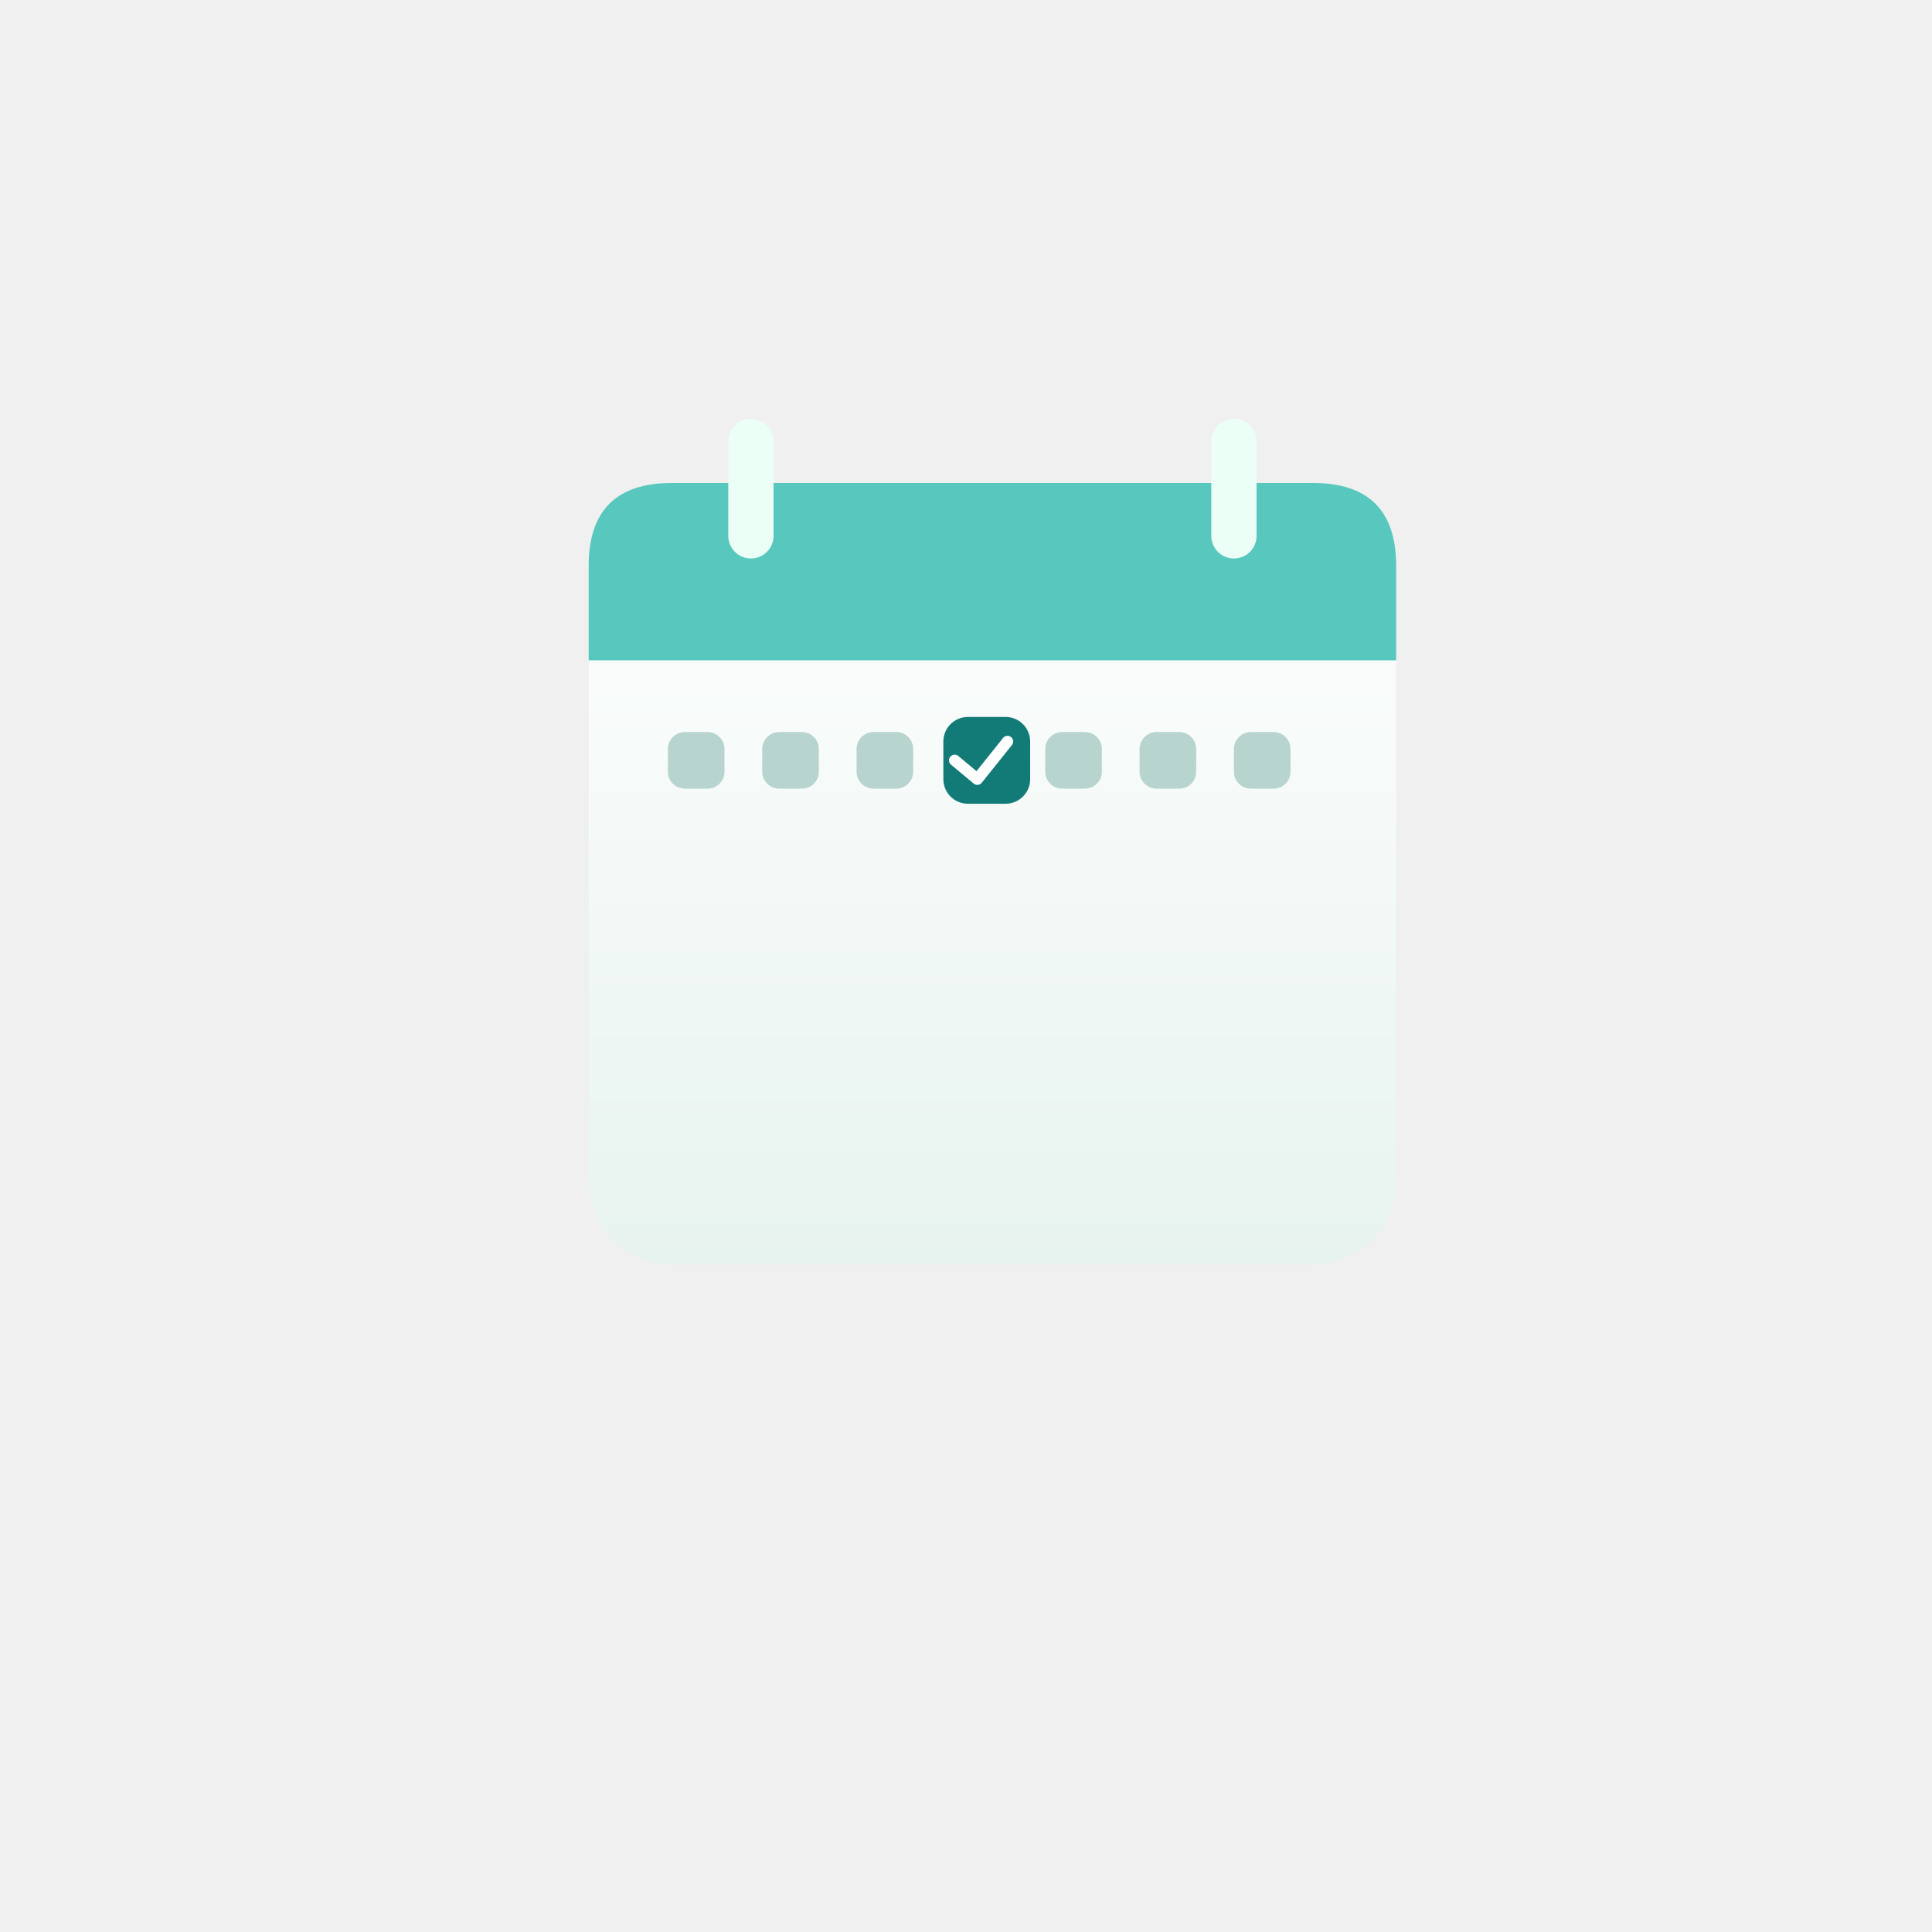
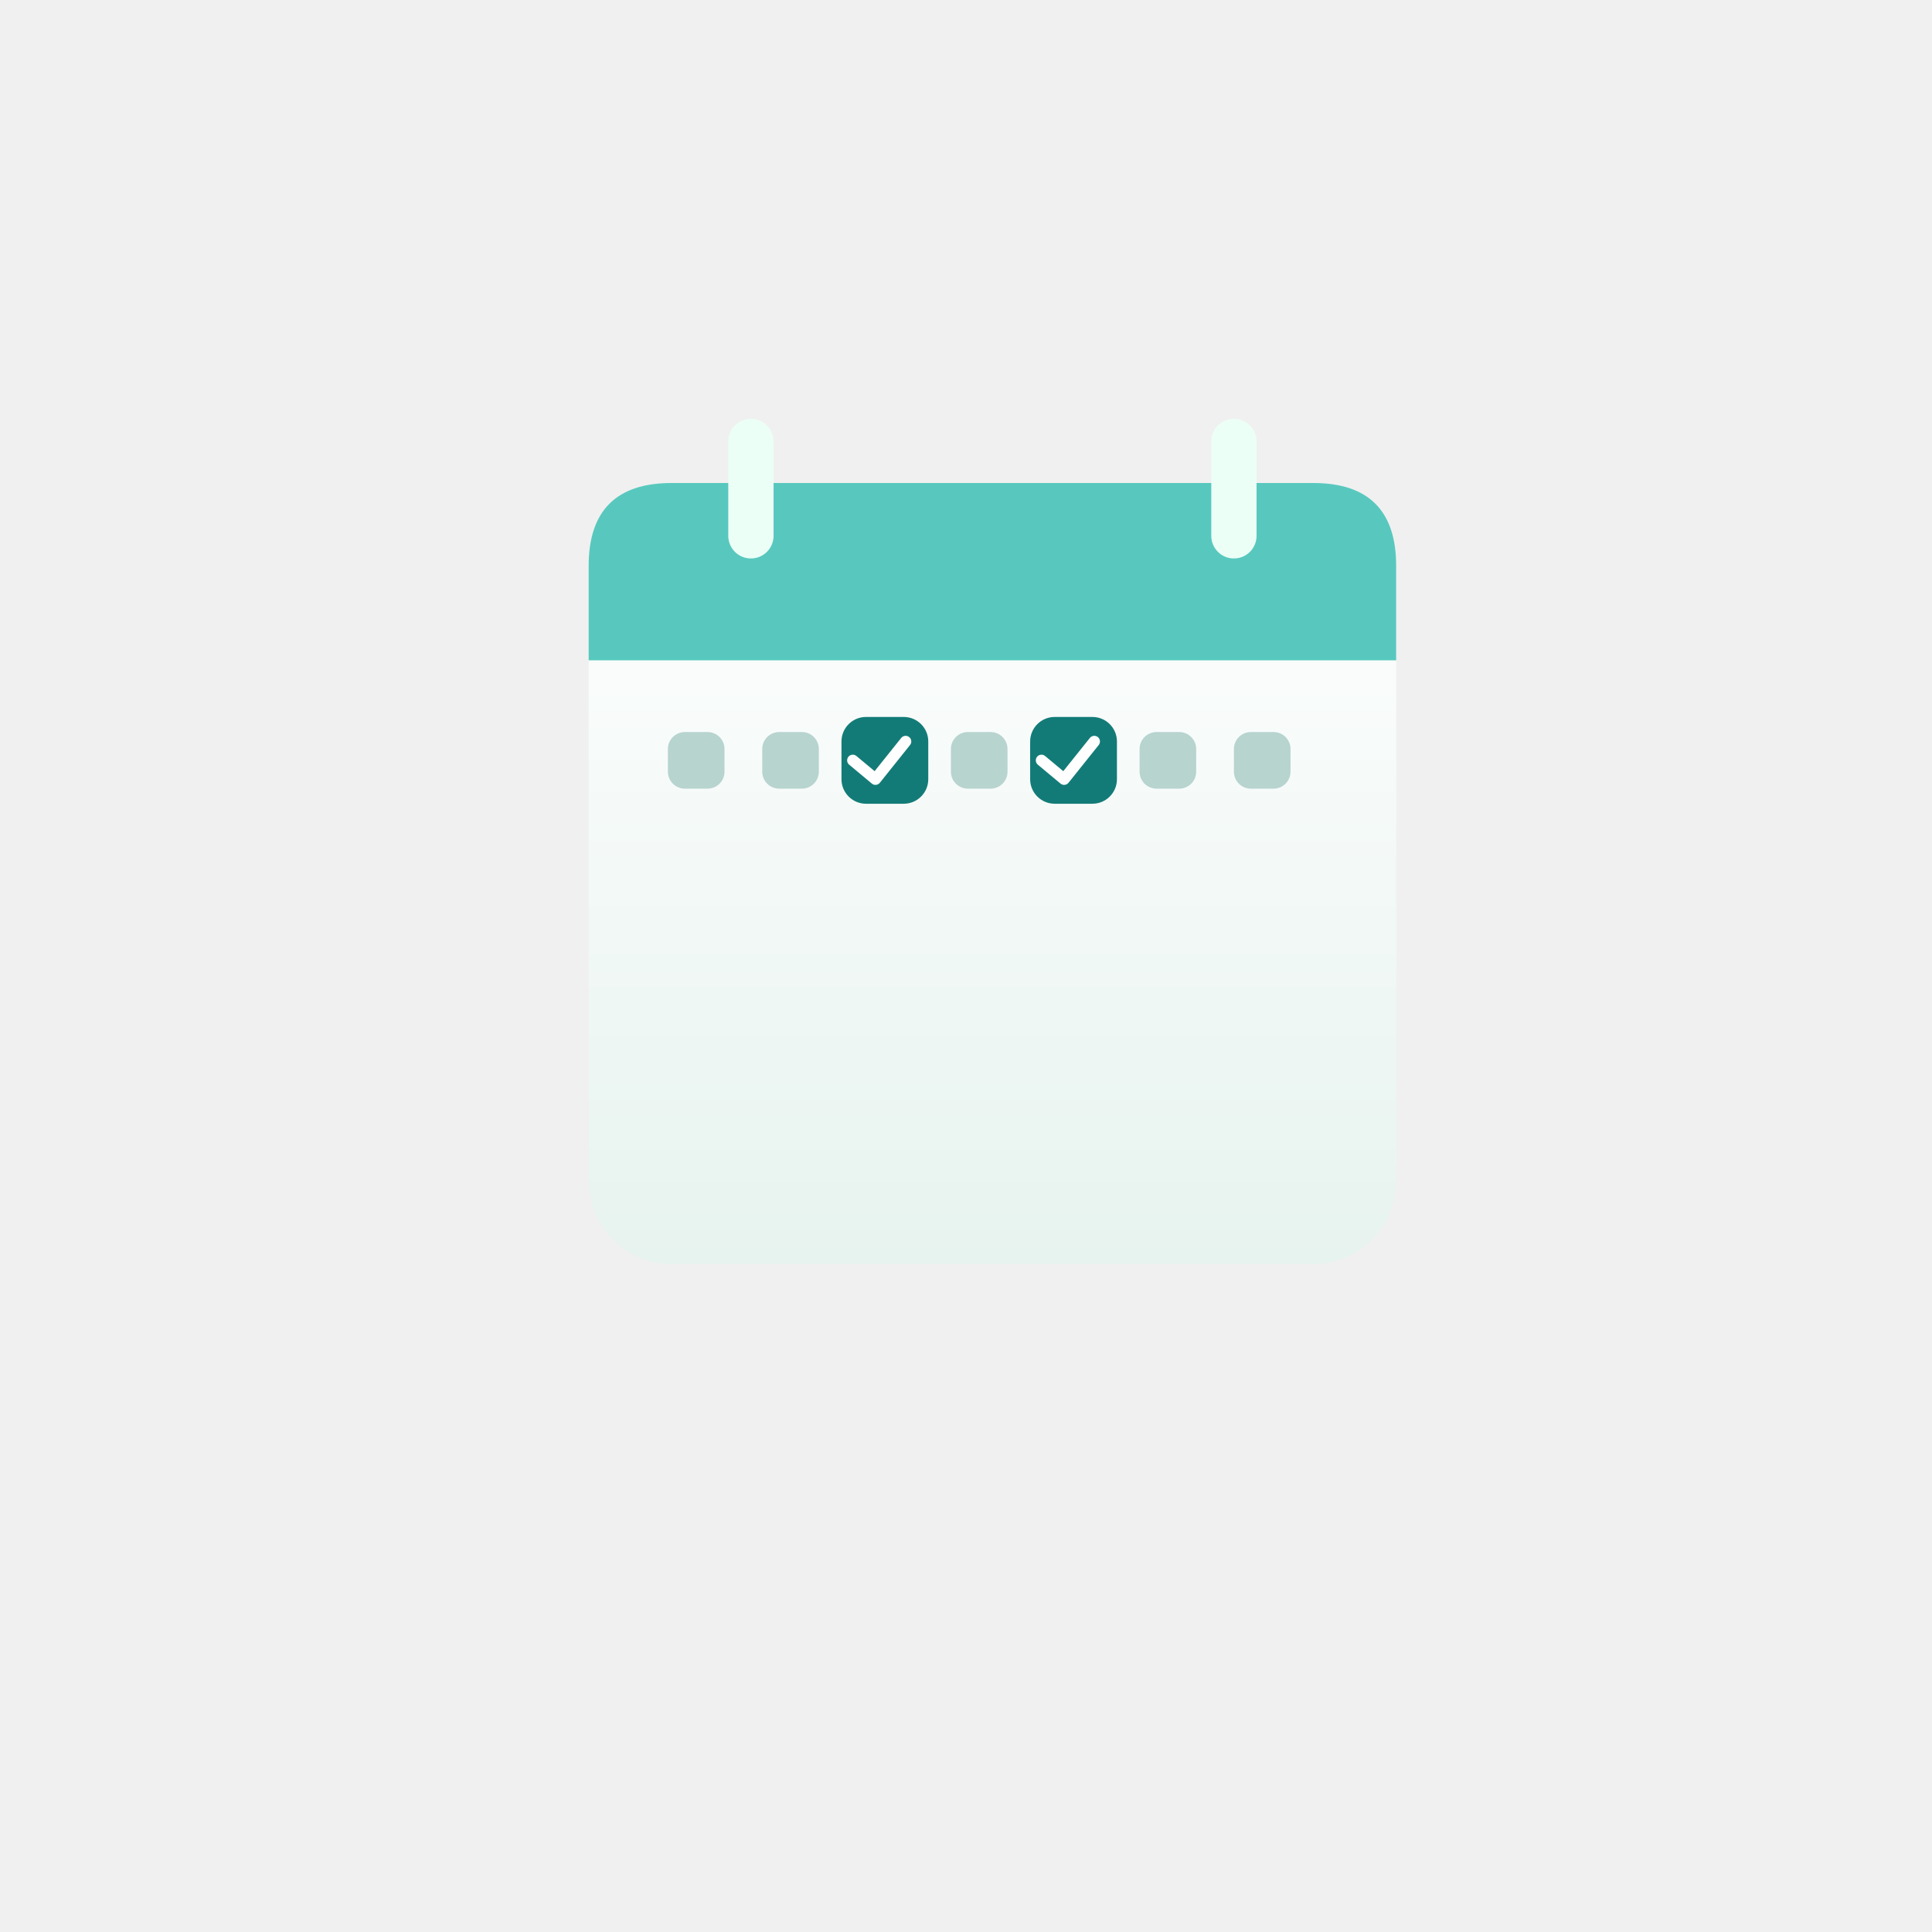
<svg xmlns="http://www.w3.org/2000/svg" width="1024" height="1024" viewBox="0 0 1024 1024">
  <defs>
    <linearGradient id="tile" x1="0" y1="0" x2="1" y2="1">
      <stop stop-color="#176B70" />
      <stop offset="1" stop-color="#093E49" />
    </linearGradient>
    <linearGradient id="folder" x1="0" y1="0" x2="0" y2="1">
      <stop stop-color="#FFDB81" />
      <stop offset="1" stop-color="#F3AE42" />
    </linearGradient>
    <linearGradient id="paper" x1="0" y1="0" x2="0" y2="1">
      <stop stop-color="#FFFFFF" />
      <stop offset="1" stop-color="#E7F3EF" />
    </linearGradient>
  </defs>
  <g id="calendar">
    <rect x="312" y="256" width="428" height="414" rx="44" fill="url(#paper)" />
    <path d="M356 256 H696 Q740 256 740 300 V350 H312 V300 Q312 256 356 256Z" fill="#58C8BE" />
    <path d="M398 234 V284 M654 234 V284" stroke="#ECFFF6" stroke-width="24" stroke-linecap="round" />
-     <g fill="#B7D4CF">
-       <rect x="354" y="388" width="30" height="30" rx="9" />
-       <rect x="404" y="388" width="30" height="30" rx="9" />
-       <rect x="454" y="388" width="30" height="30" rx="9" />
-       <rect x="554" y="388" width="30" height="30" rx="9" />
-       <rect x="604" y="388" width="30" height="30" rx="9" />
-       <rect x="654" y="388" width="30" height="30" rx="9" />
+     <g id="weekdays">
+       <g id="weekday-sunday" data-highlighted="false">
+         <rect x="354" y="388" width="30" height="30" rx="9" fill="#B7D4CF" />
+       </g>
+       <g id="weekday-monday" data-highlighted="false">
+         <rect x="404" y="388" width="30" height="30" rx="9" fill="#B7D4CF" />
+       </g>
+       <g id="weekday-tuesday" data-highlighted="true">
+         <rect x="446" y="380" width="46" height="46" rx="13" fill="#137B77" />
+         <path d="M452 403 L464 413 L480 393" fill="none" stroke="#FFFFFF" stroke-width="6" stroke-linecap="round" stroke-linejoin="round" />
+       </g>
+       <g id="weekday-wednesday" data-highlighted="false">
+         <rect x="504" y="388" width="30" height="30" rx="9" fill="#B7D4CF" />
+       </g>
+       <g id="weekday-thursday" data-highlighted="true">
+         <rect x="546" y="380" width="46" height="46" rx="13" fill="#137B77" />
+         <path d="M552 403 L564 413 L580 393" fill="none" stroke="#FFFFFF" stroke-width="6" stroke-linecap="round" stroke-linejoin="round" />
+       </g>
+       <g id="weekday-friday" data-highlighted="false">
+         <rect x="604" y="388" width="30" height="30" rx="9" fill="#B7D4CF" />
+       </g>
+       <g id="weekday-saturday" data-highlighted="false">
+         <rect x="654" y="388" width="30" height="30" rx="9" fill="#B7D4CF" />
+       </g>
    </g>
-     <rect x="500" y="380" width="46" height="46" rx="13" fill="#137B77" />
-     <path d="M506 403 L518 413 L534 393" fill="none" stroke="#FFFFFF" stroke-width="6" stroke-linecap="round" stroke-linejoin="round" />
  </g>
</svg>
